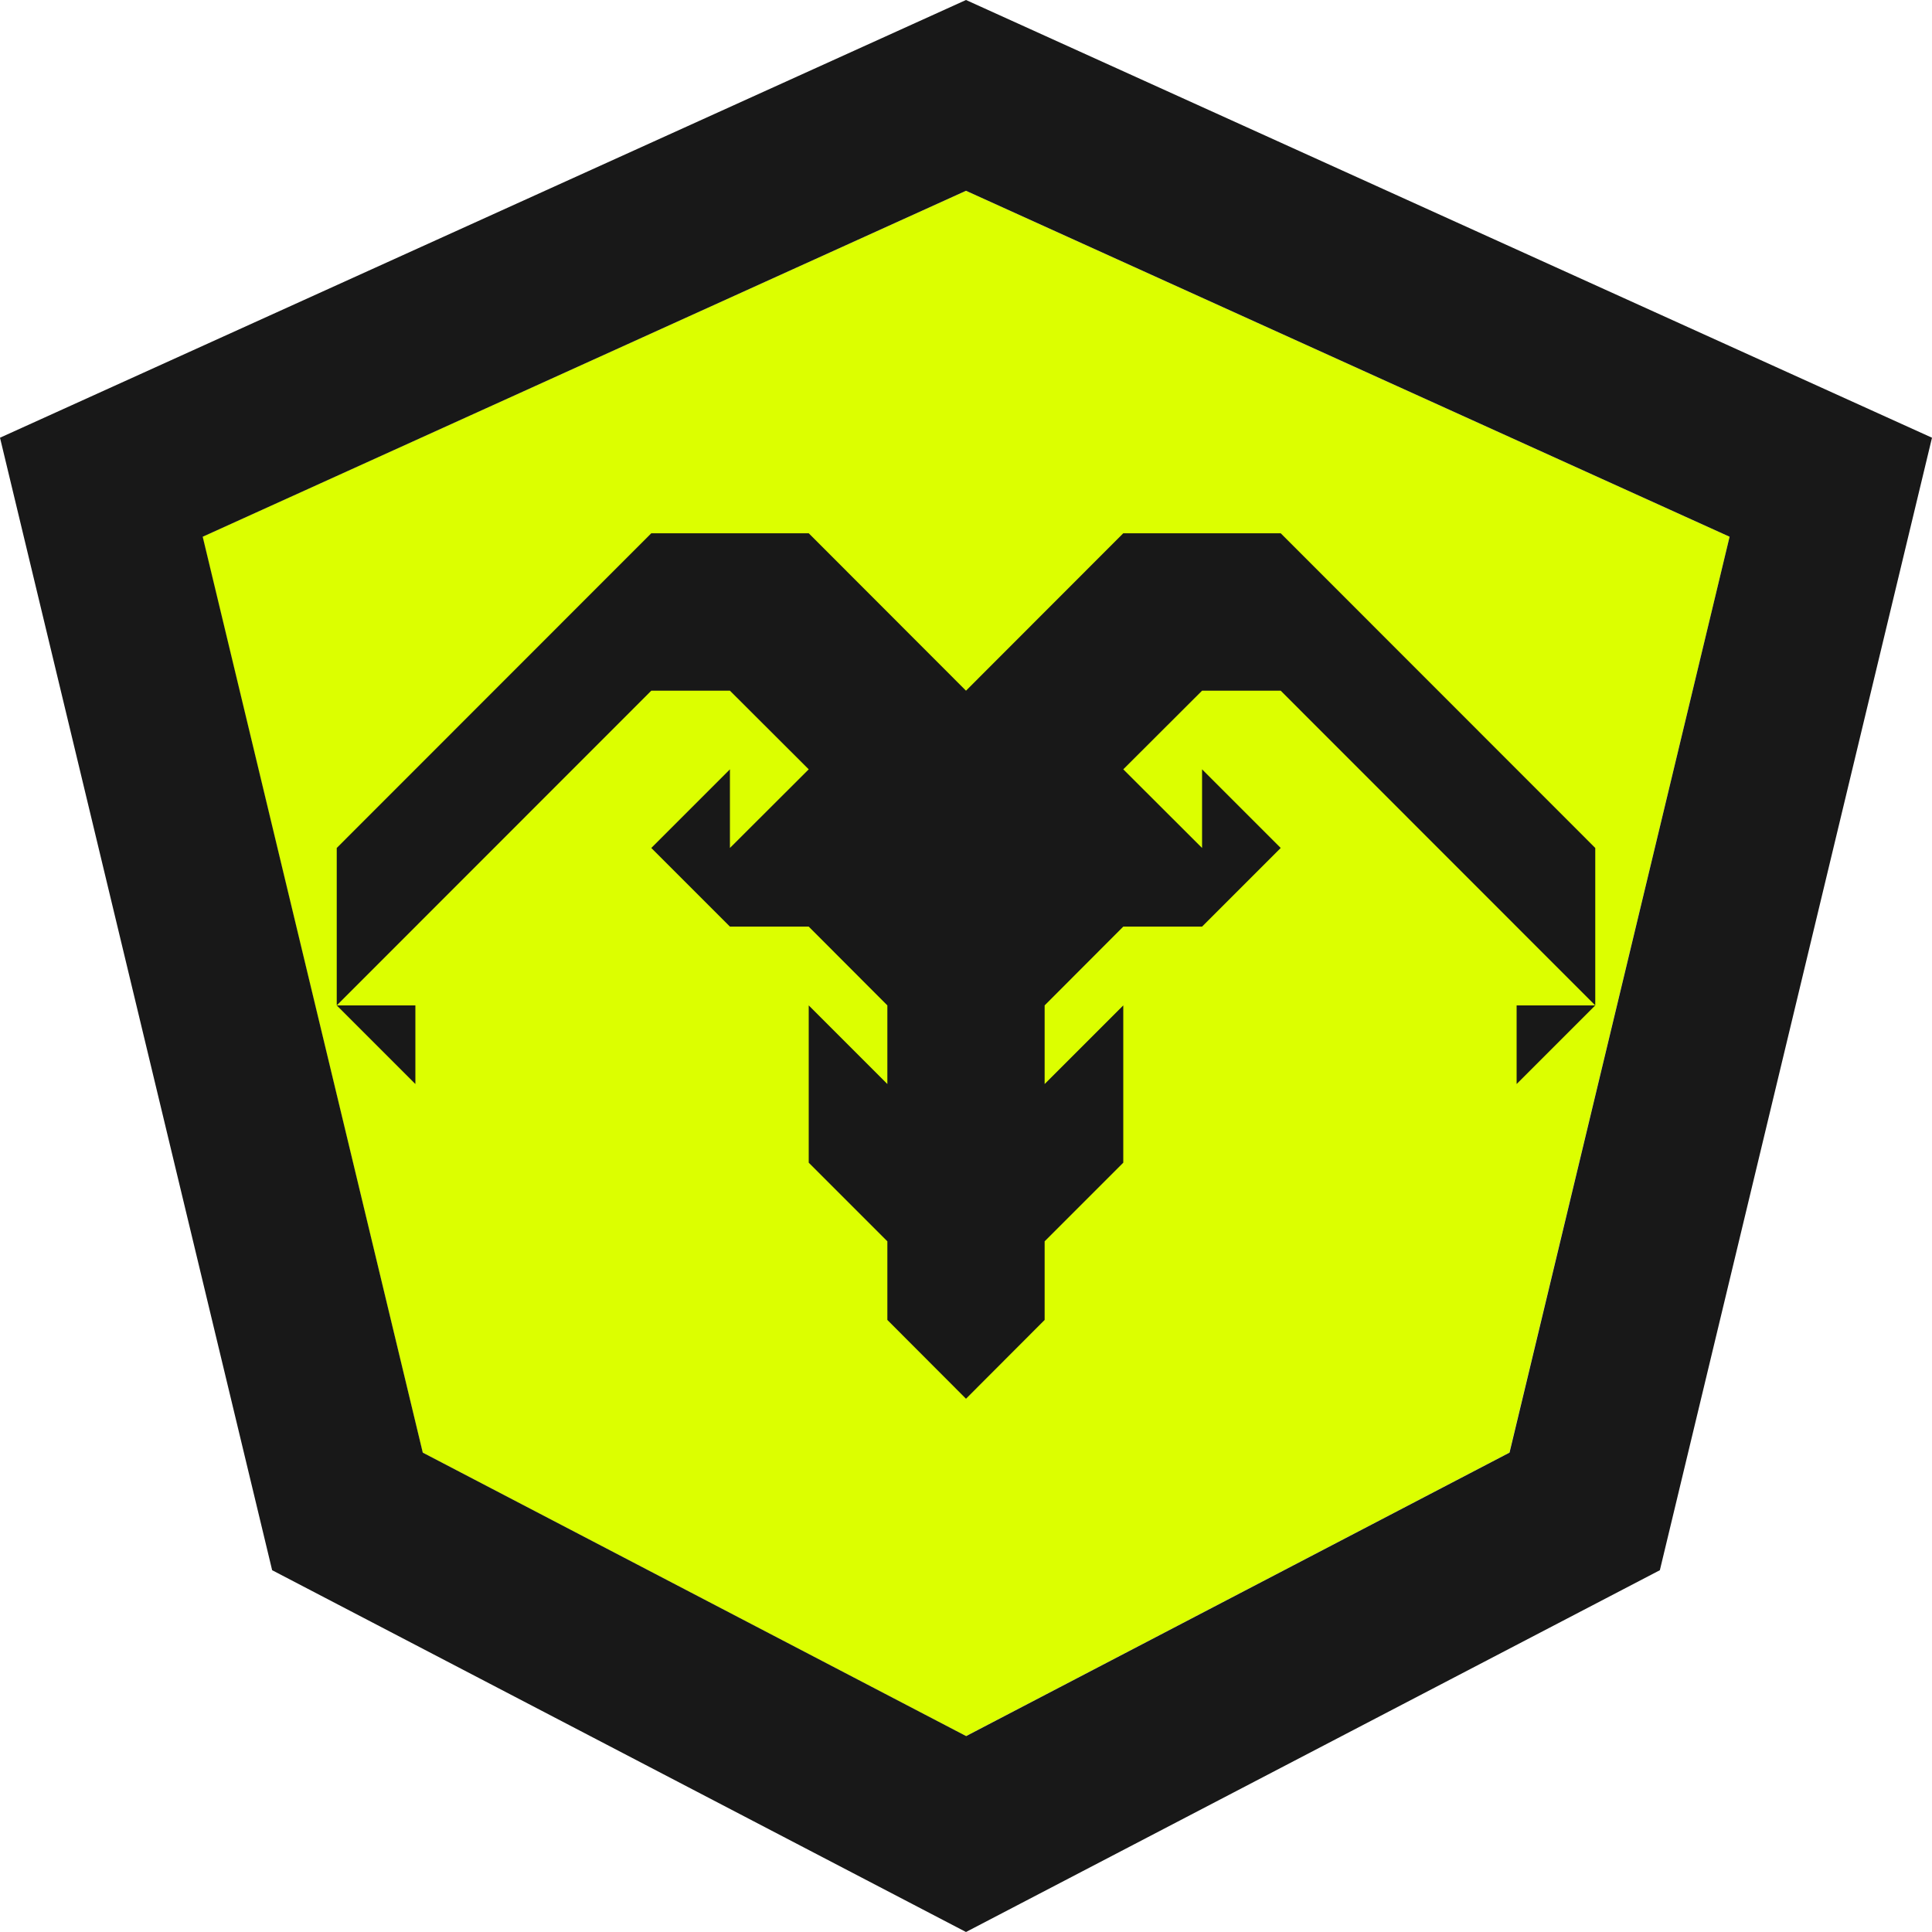
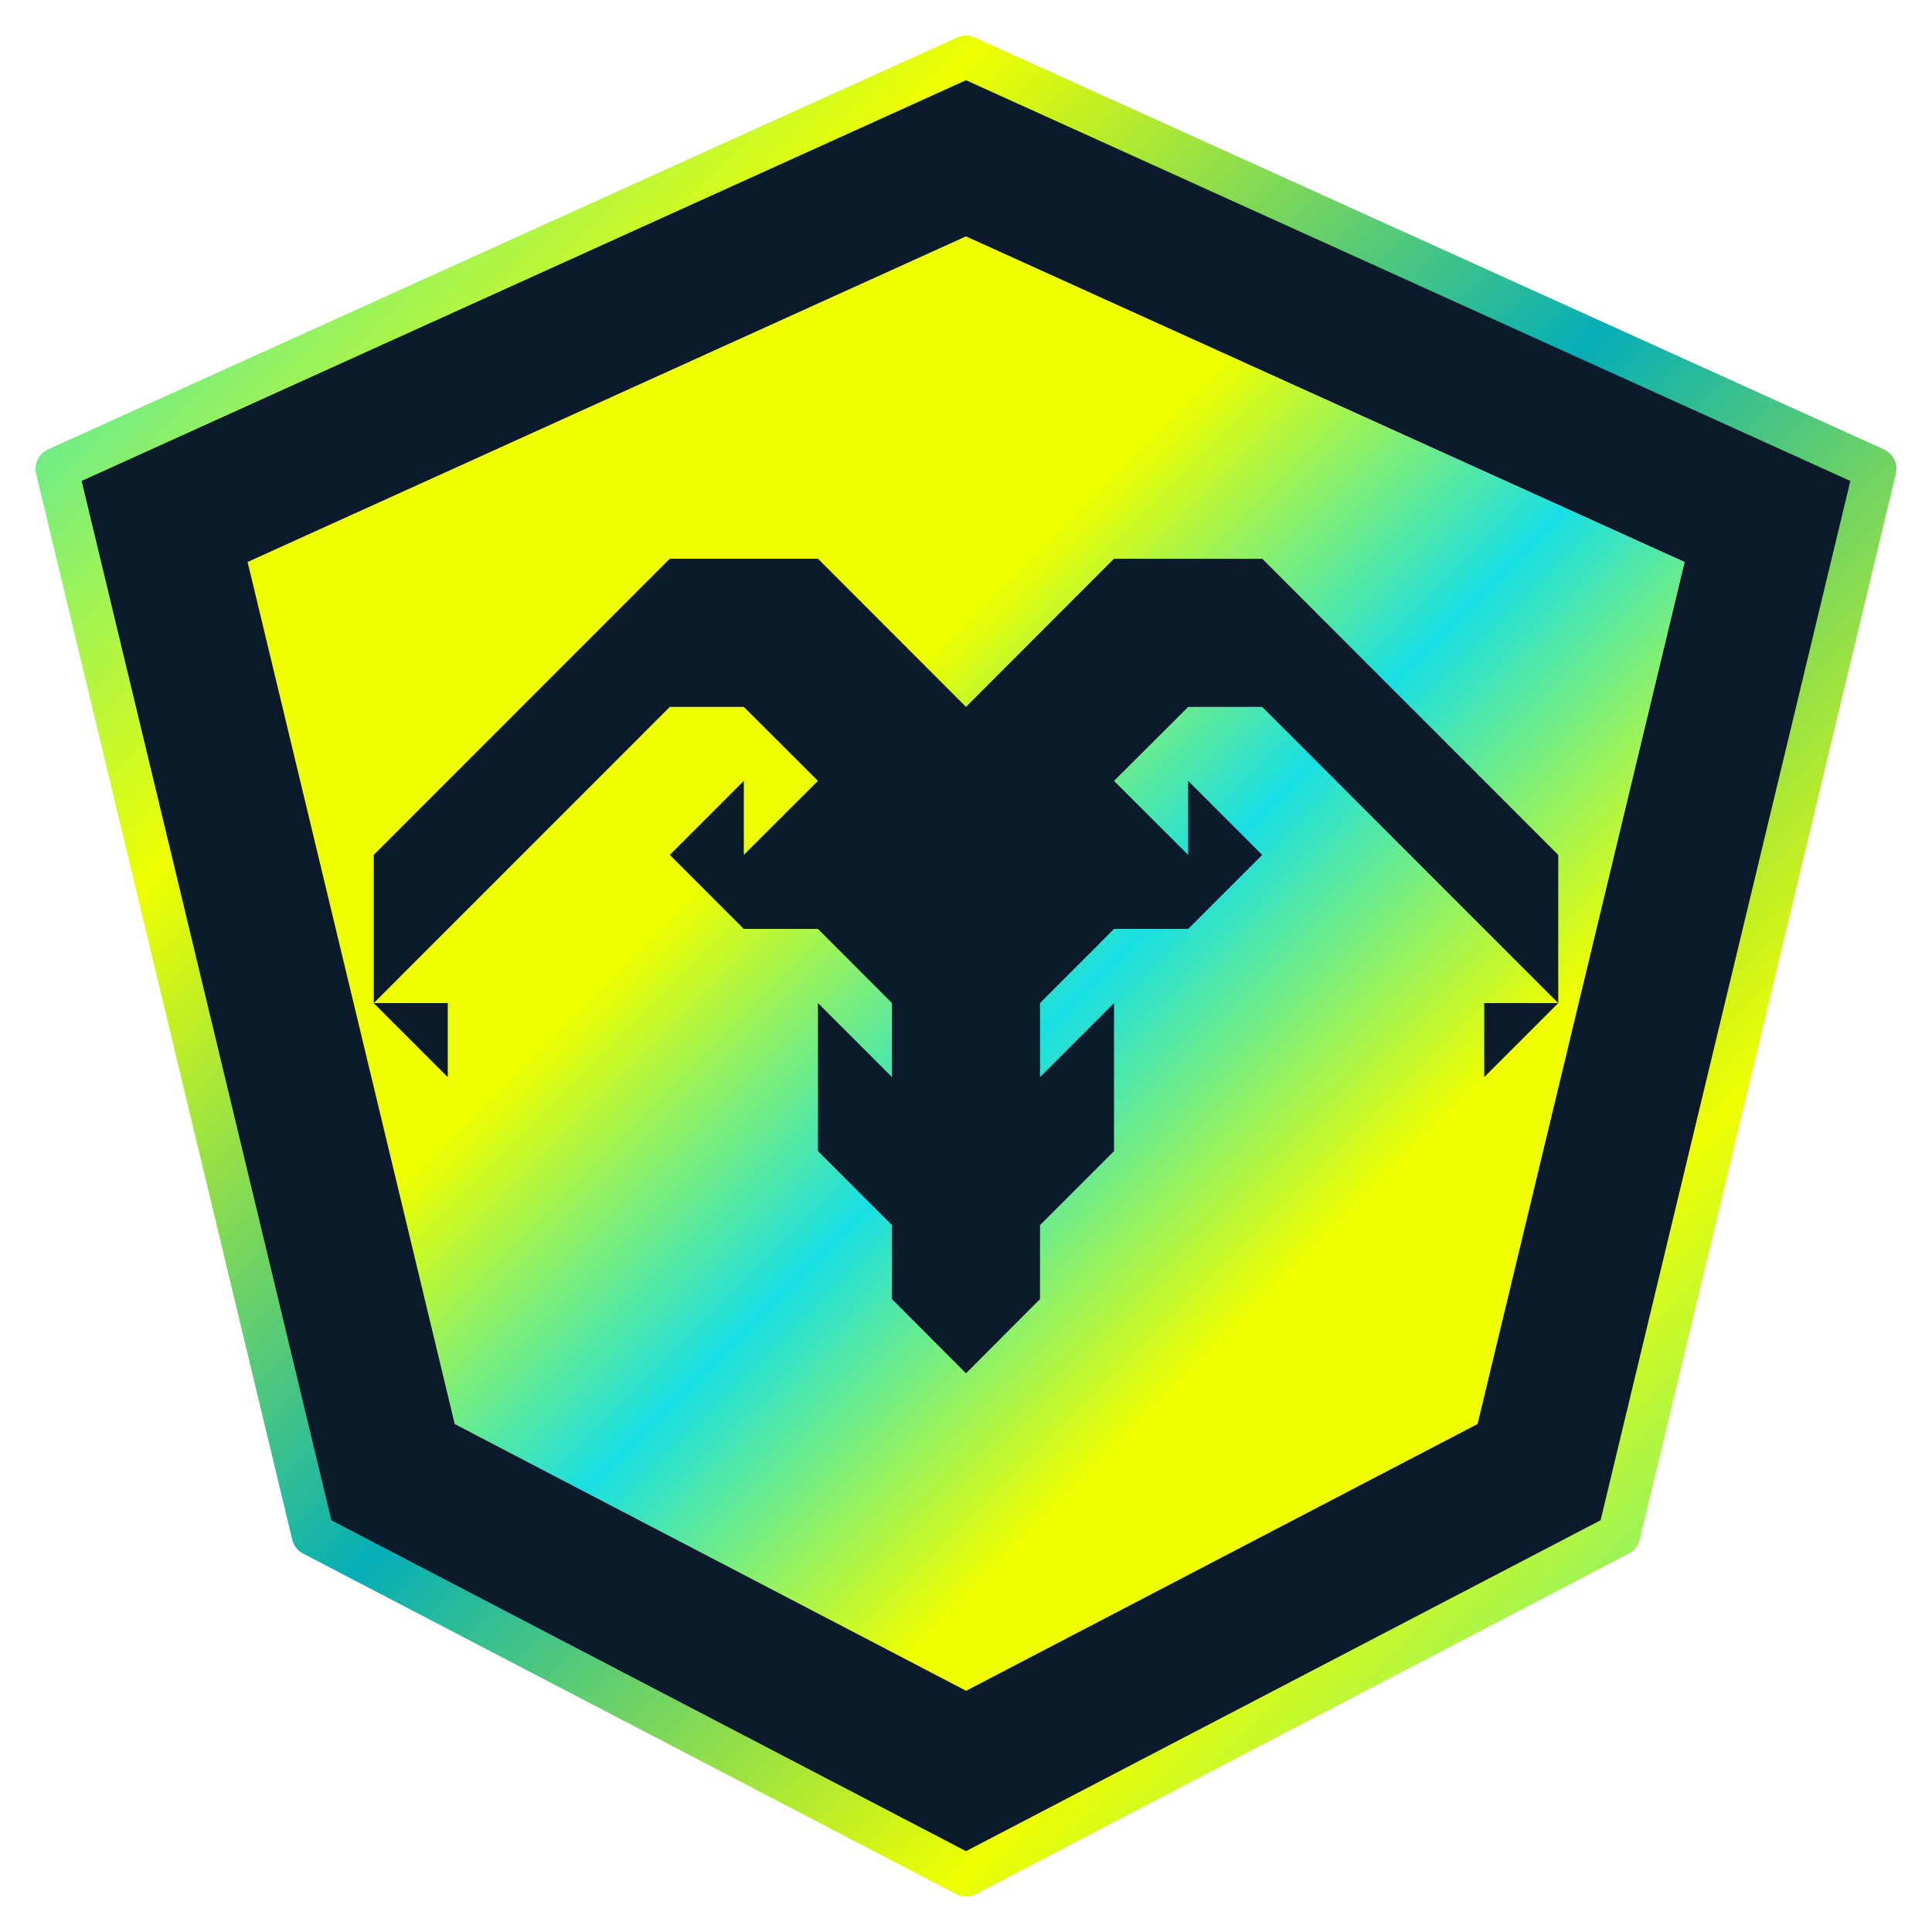
- <svg xmlns="http://www.w3.org/2000/svg" id="a" viewBox="0 0 128 128">
+ <svg xmlns="http://www.w3.org/2000/svg" id="a" viewBox="-4 -4 136 136">
  <defs>
-     <style>.b{fill:#181818;}.c{fill:#dcff00;}</style>
+     <linearGradient id="aurora" x1="0" y1="0" x2="1" y2="1">
+       <stop offset="0" stop-color="#efff00" />
+       <stop offset=".38" stop-color="#efff00" />
+       <stop offset=".55" stop-color="#18dfe4" />
+       <stop offset=".72" stop-color="#efff00" />
+       <stop offset="1" stop-color="#efff00" />
+       <animateTransform attributeName="gradientTransform" type="rotate" values="0 .5 .5;360 .5 .5" dur="7s" repeatCount="indefinite" />
+     </linearGradient>
+     <linearGradient id="ring" x1="0" y1="0" x2="1" y2="1">
+       <stop offset="0" stop-color="#18dfe4" />
+       <stop offset=".25" stop-color="#efff00" />
+       <stop offset=".5" stop-color="#05aeb7" />
+       <stop offset=".75" stop-color="#efff00" />
+       <stop offset="1" stop-color="#18dfe4" />
+       <animateTransform attributeName="gradientTransform" type="rotate" values="0 .5 .5;360 .5 .5" dur="7s" repeatCount="indefinite" />
+     </linearGradient>
+     <style>.b{fill:#0b1b2c;}.c{fill:url(#aurora);}.e{fill:none;stroke:url(#ring);stroke-width:3;stroke-linejoin:round;}</style>
  </defs>
  <polygon class="c" points="64 12.64 114.59 35.56 100 96.24 64 115.02 28 96.24 13.41 35.56 64 12.64 64 12.64" />
  <path class="b" d="M64,12.64l50.59,22.92-14.58,60.68-36,18.78-36-18.78-14.58-60.68L64,12.64h0ZM64,0L0,29l18.03,75.03,45.97,23.97,45.97-23.97,18.03-75.03L64,0h0Z" />
  <polygon class="b" points="27.52 66.61 22.31 66.61 27.52 71.82 27.52 66.61" />
  <polygon class="b" points="100.48 71.82 105.69 66.61 100.48 66.61 100.48 71.82" />
  <polygon class="b" points="84.85 35.33 74.42 35.33 64 45.76 53.58 35.33 43.15 35.33 22.31 56.18 22.31 66.61 43.15 45.76 48.36 45.76 53.58 50.97 48.36 56.18 48.36 50.97 43.15 56.18 48.36 61.39 53.58 61.39 58.79 66.61 58.79 71.82 53.58 66.61 53.58 77.03 58.79 82.24 58.79 87.45 64 92.67 69.21 87.45 69.21 82.24 74.42 77.03 74.42 66.61 69.21 71.82 69.21 66.61 74.42 61.39 79.64 61.39 84.85 56.18 79.64 50.97 79.64 56.18 74.42 50.97 79.64 45.76 84.85 45.76 105.69 66.61 105.69 56.18 84.85 35.33" />
+   <polygon class="e" points="64 0 0 29 18.03 104.03 64 128 109.97 104.03 128 29" />
</svg>
